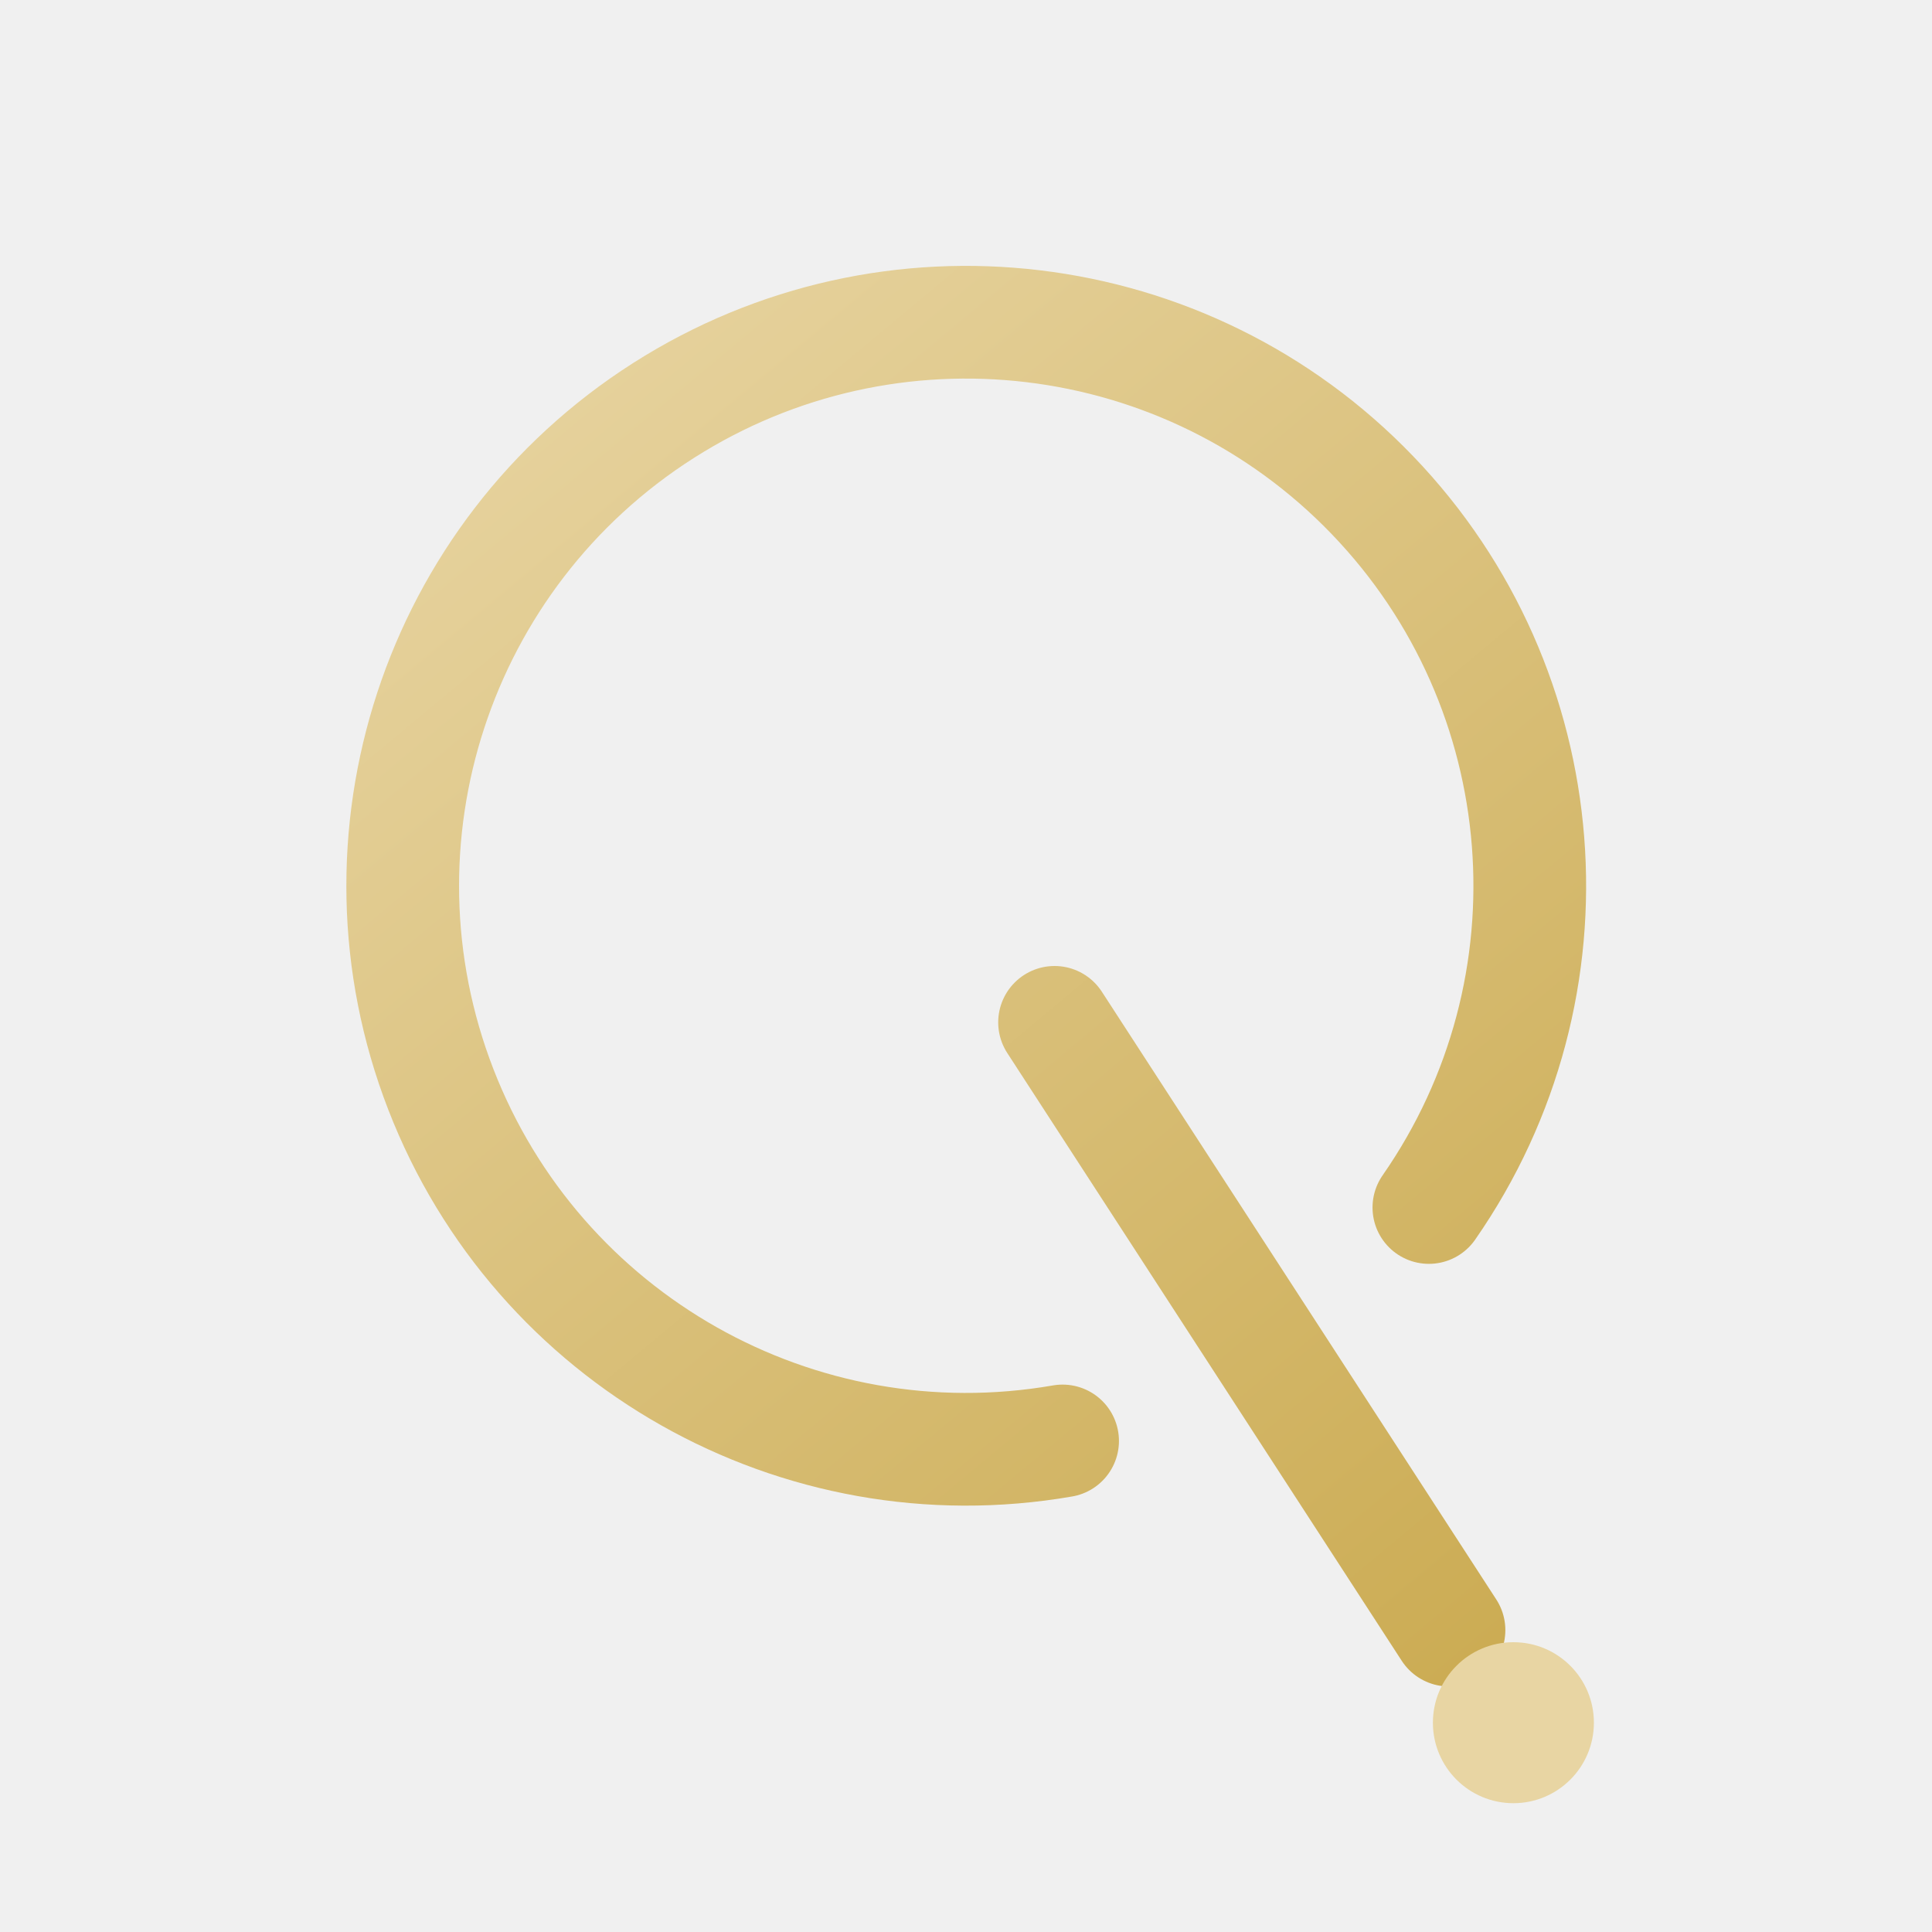
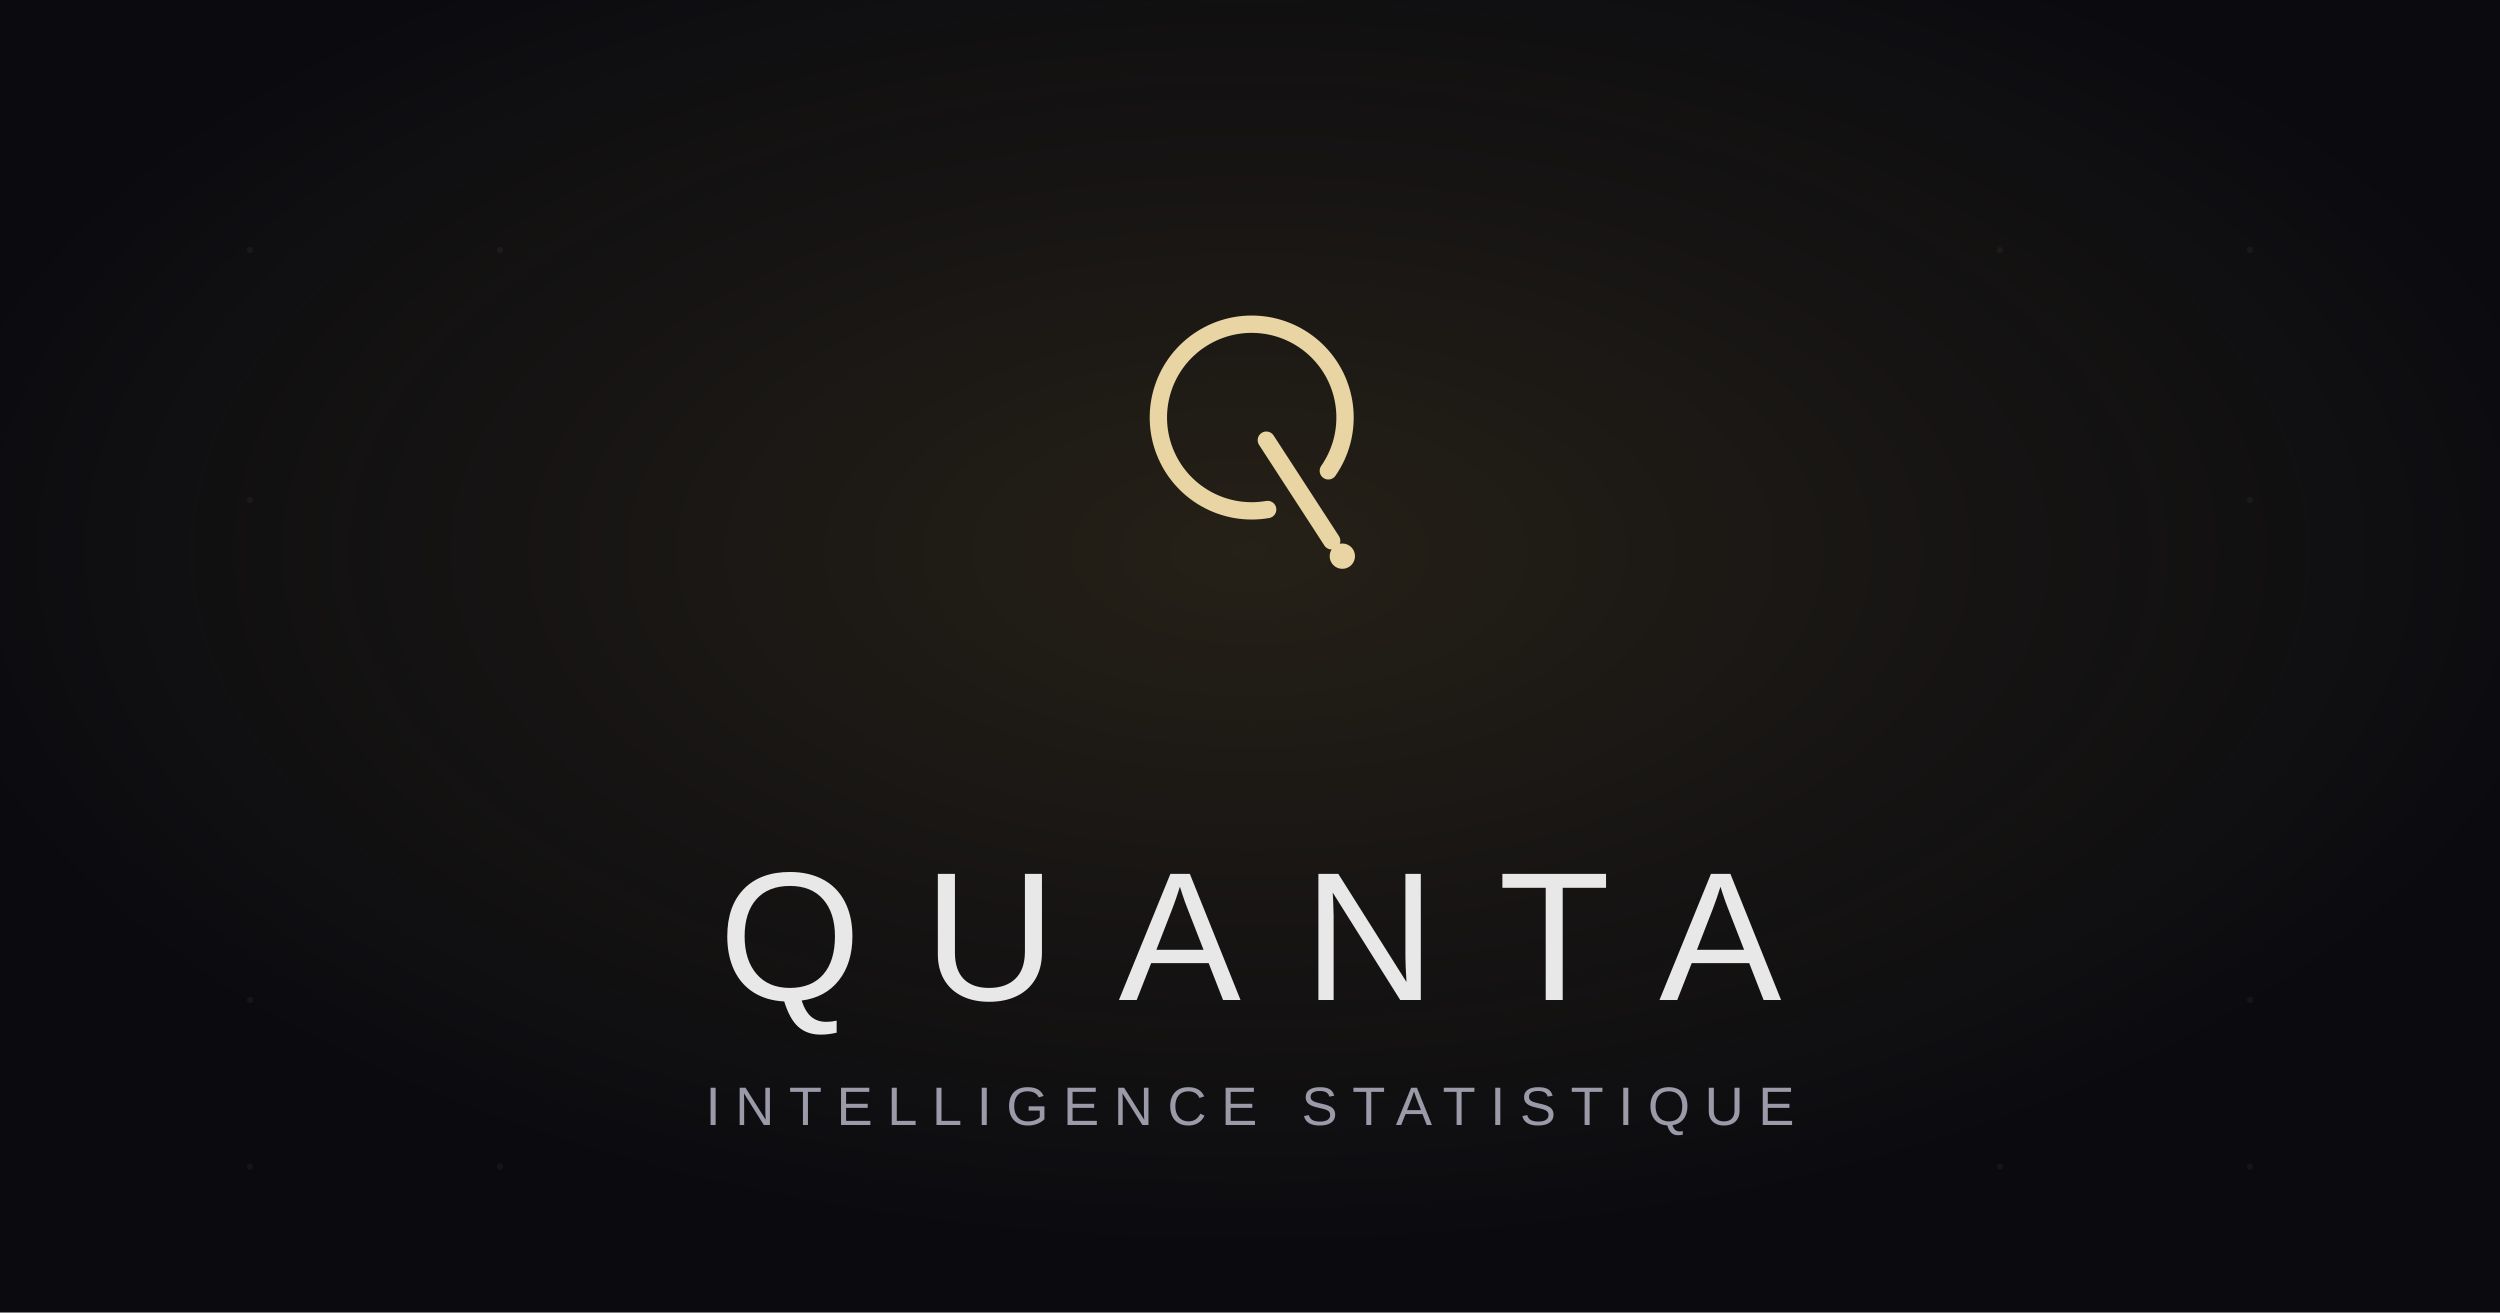
- <svg xmlns="http://www.w3.org/2000/svg" viewBox="0 0 48 48" fill="none">
+ <svg xmlns="http://www.w3.org/2000/svg" width="1200" height="630" viewBox="0 0 1200 630" fill="none">
  <defs>
-     <linearGradient id="qg" x1="10" y1="8" x2="40" y2="44" gradientUnits="userSpaceOnUse">
+     <linearGradient id="og-grad" x1="540" y1="180" x2="680" y2="420" gradientUnits="userSpaceOnUse">
      <stop offset="0" stop-color="#E8D5A3" />
      <stop offset="1" stop-color="#C9A84C" />
    </linearGradient>
+     <radialGradient id="og-glow" cx="0.5" cy="0.42" r="0.55">
+       <stop offset="0" stop-color="#C9A84C" stop-opacity="0.14" />
+       <stop offset="1" stop-color="#C9A84C" stop-opacity="0" />
+     </radialGradient>
  </defs>
-   <path d="M 35.5 30 A 14 14 0 1 0 26.4 35.8" stroke="url(#qg)" stroke-width="2.8" stroke-linecap="round" />
-   <line x1="26.2" y1="25.4" x2="36" y2="40.5" stroke="url(#qg)" stroke-width="2.8" stroke-linecap="round" />
-   <circle cx="37.6" cy="42.8" r="2" fill="#E8D5A3" />
+   <rect width="1200" height="630" fill="#0A0A0F" />
+   <rect width="1200" height="630" fill="url(#og-glow)" />
+   <g fill="#FFFFFF" fill-opacity="0.045">
+     <circle cx="120" cy="120" r="1.5" />
+     <circle cx="240" cy="120" r="1.5" />
+     <circle cx="960" cy="120" r="1.5" />
+     <circle cx="1080" cy="120" r="1.5" />
+     <circle cx="120" cy="240" r="1.5" />
+     <circle cx="1080" cy="240" r="1.5" />
+     <circle cx="120" cy="480" r="1.5" />
+     <circle cx="1080" cy="480" r="1.5" />
+     <circle cx="120" cy="560" r="1.5" />
+     <circle cx="240" cy="560" r="1.5" />
+     <circle cx="960" cy="560" r="1.5" />
+     <circle cx="1080" cy="560" r="1.5" />
+   </g>
+   <g transform="translate(524 130) scale(3.2)">
+     <path d="M 35.5 30 A 14 14 0 1 0 26.4 35.8" stroke="url(#og-grad)" stroke-width="2.6" stroke-linecap="round" />
+     <line x1="26.2" y1="25.4" x2="36" y2="40.5" stroke="url(#og-grad)" stroke-width="2.6" stroke-linecap="round" />
+     <circle cx="37.6" cy="42.8" r="1.9" fill="#E8D5A3" />
+   </g>
+   <text x="600" y="480" text-anchor="middle" font-family="Arial, Helvetica, sans-serif" font-size="88" font-weight="300" letter-spacing="30" fill="#E8E8E8">QUANTA</text>
+   <text x="600" y="540" text-anchor="middle" font-family="Arial, Helvetica, sans-serif" font-size="26" letter-spacing="7" fill="#9A9AA8">INTELLIGENCE STATISTIQUE</text>
</svg>
